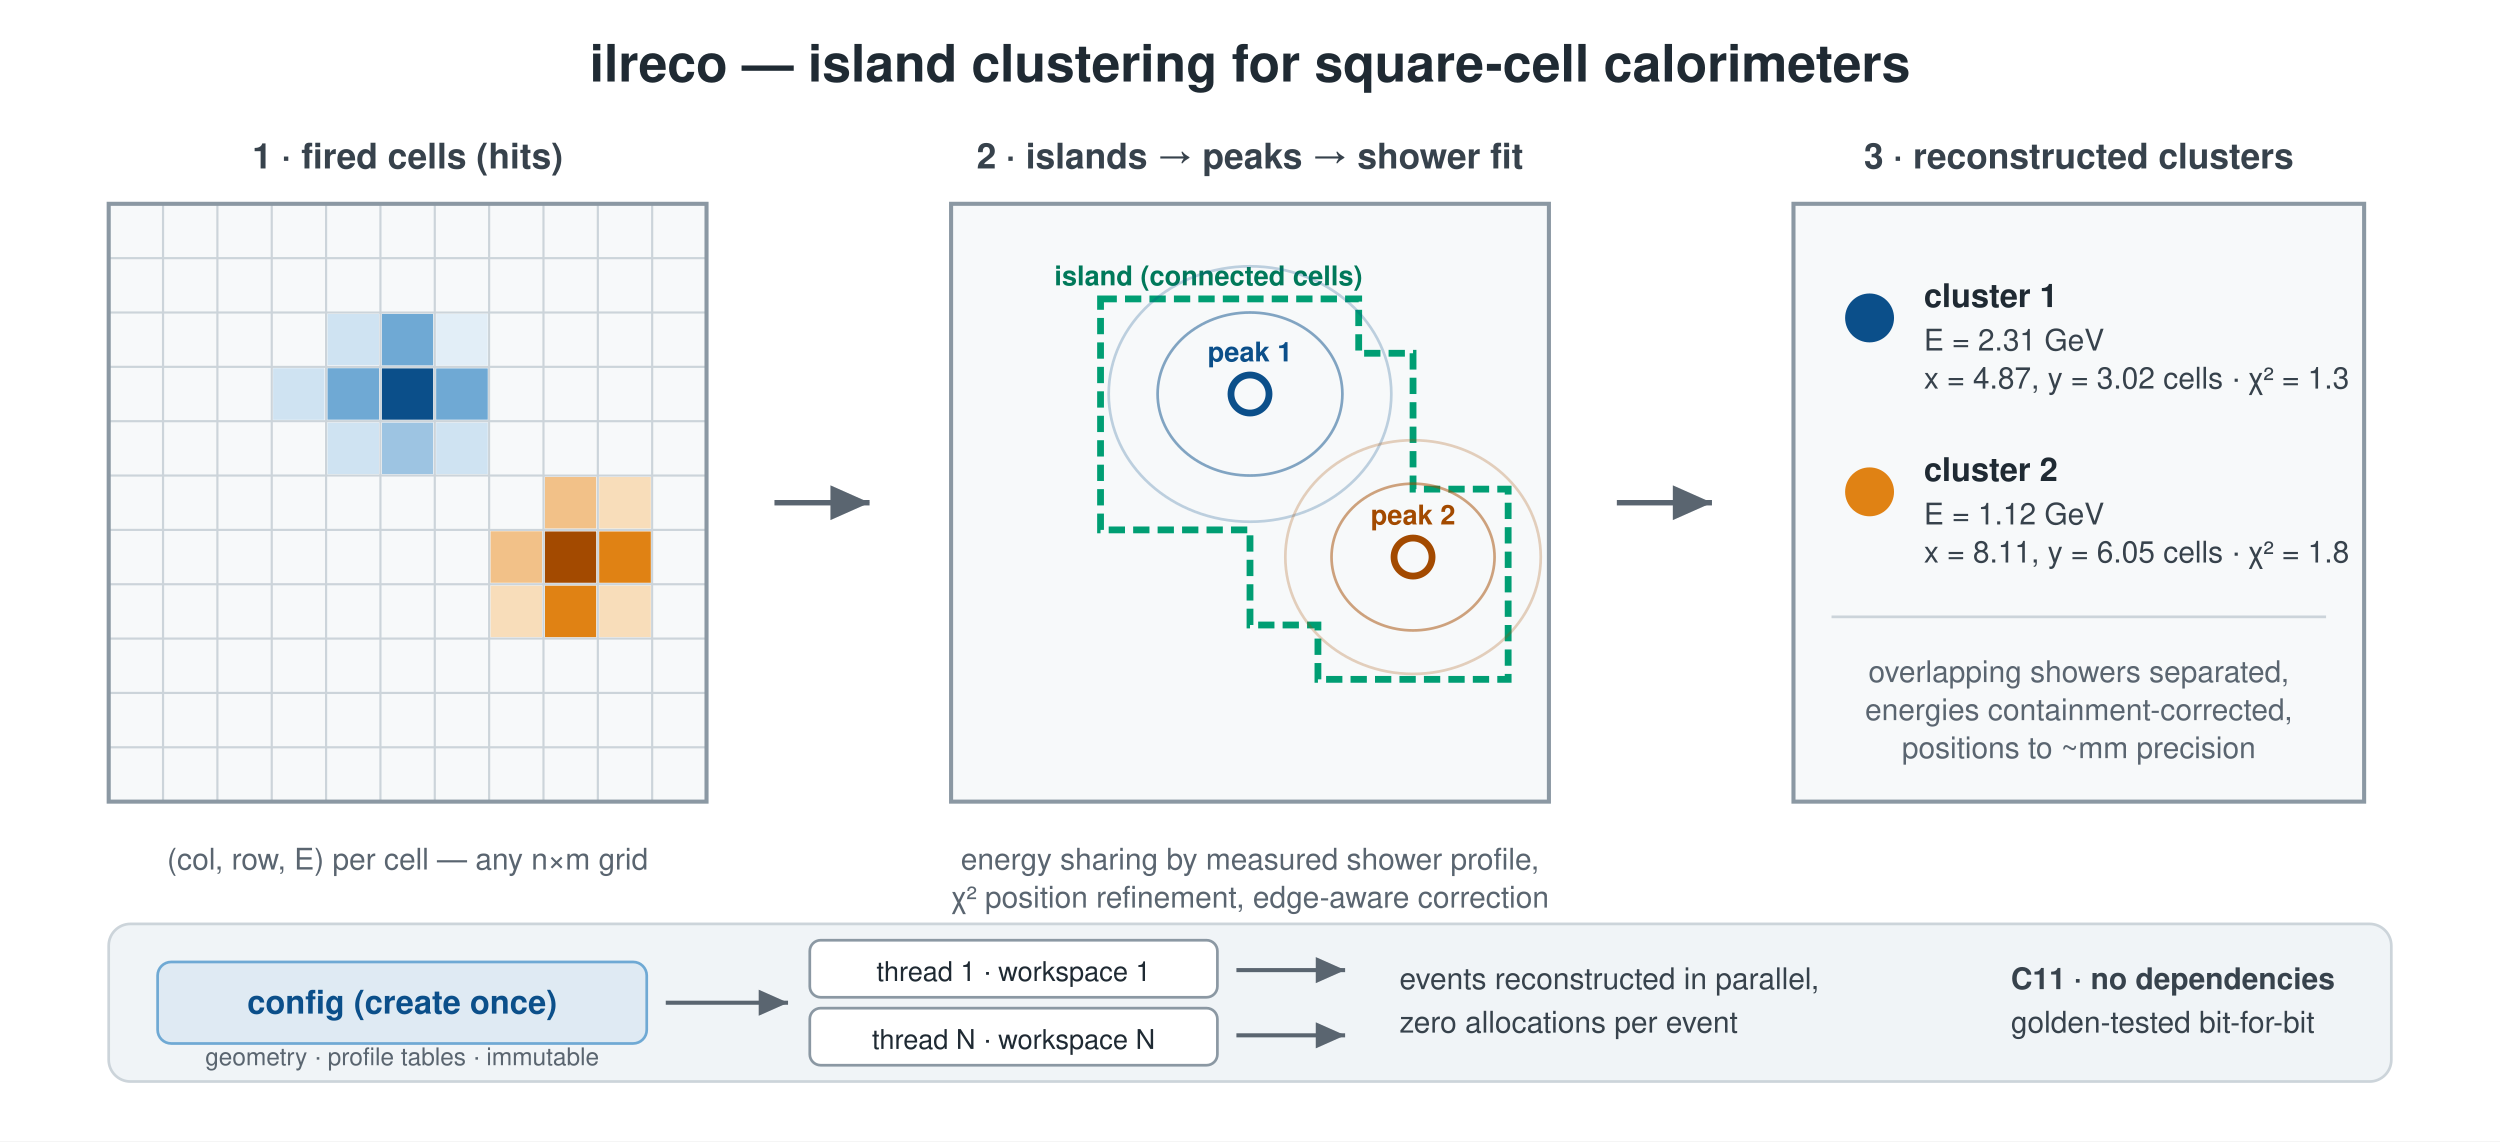
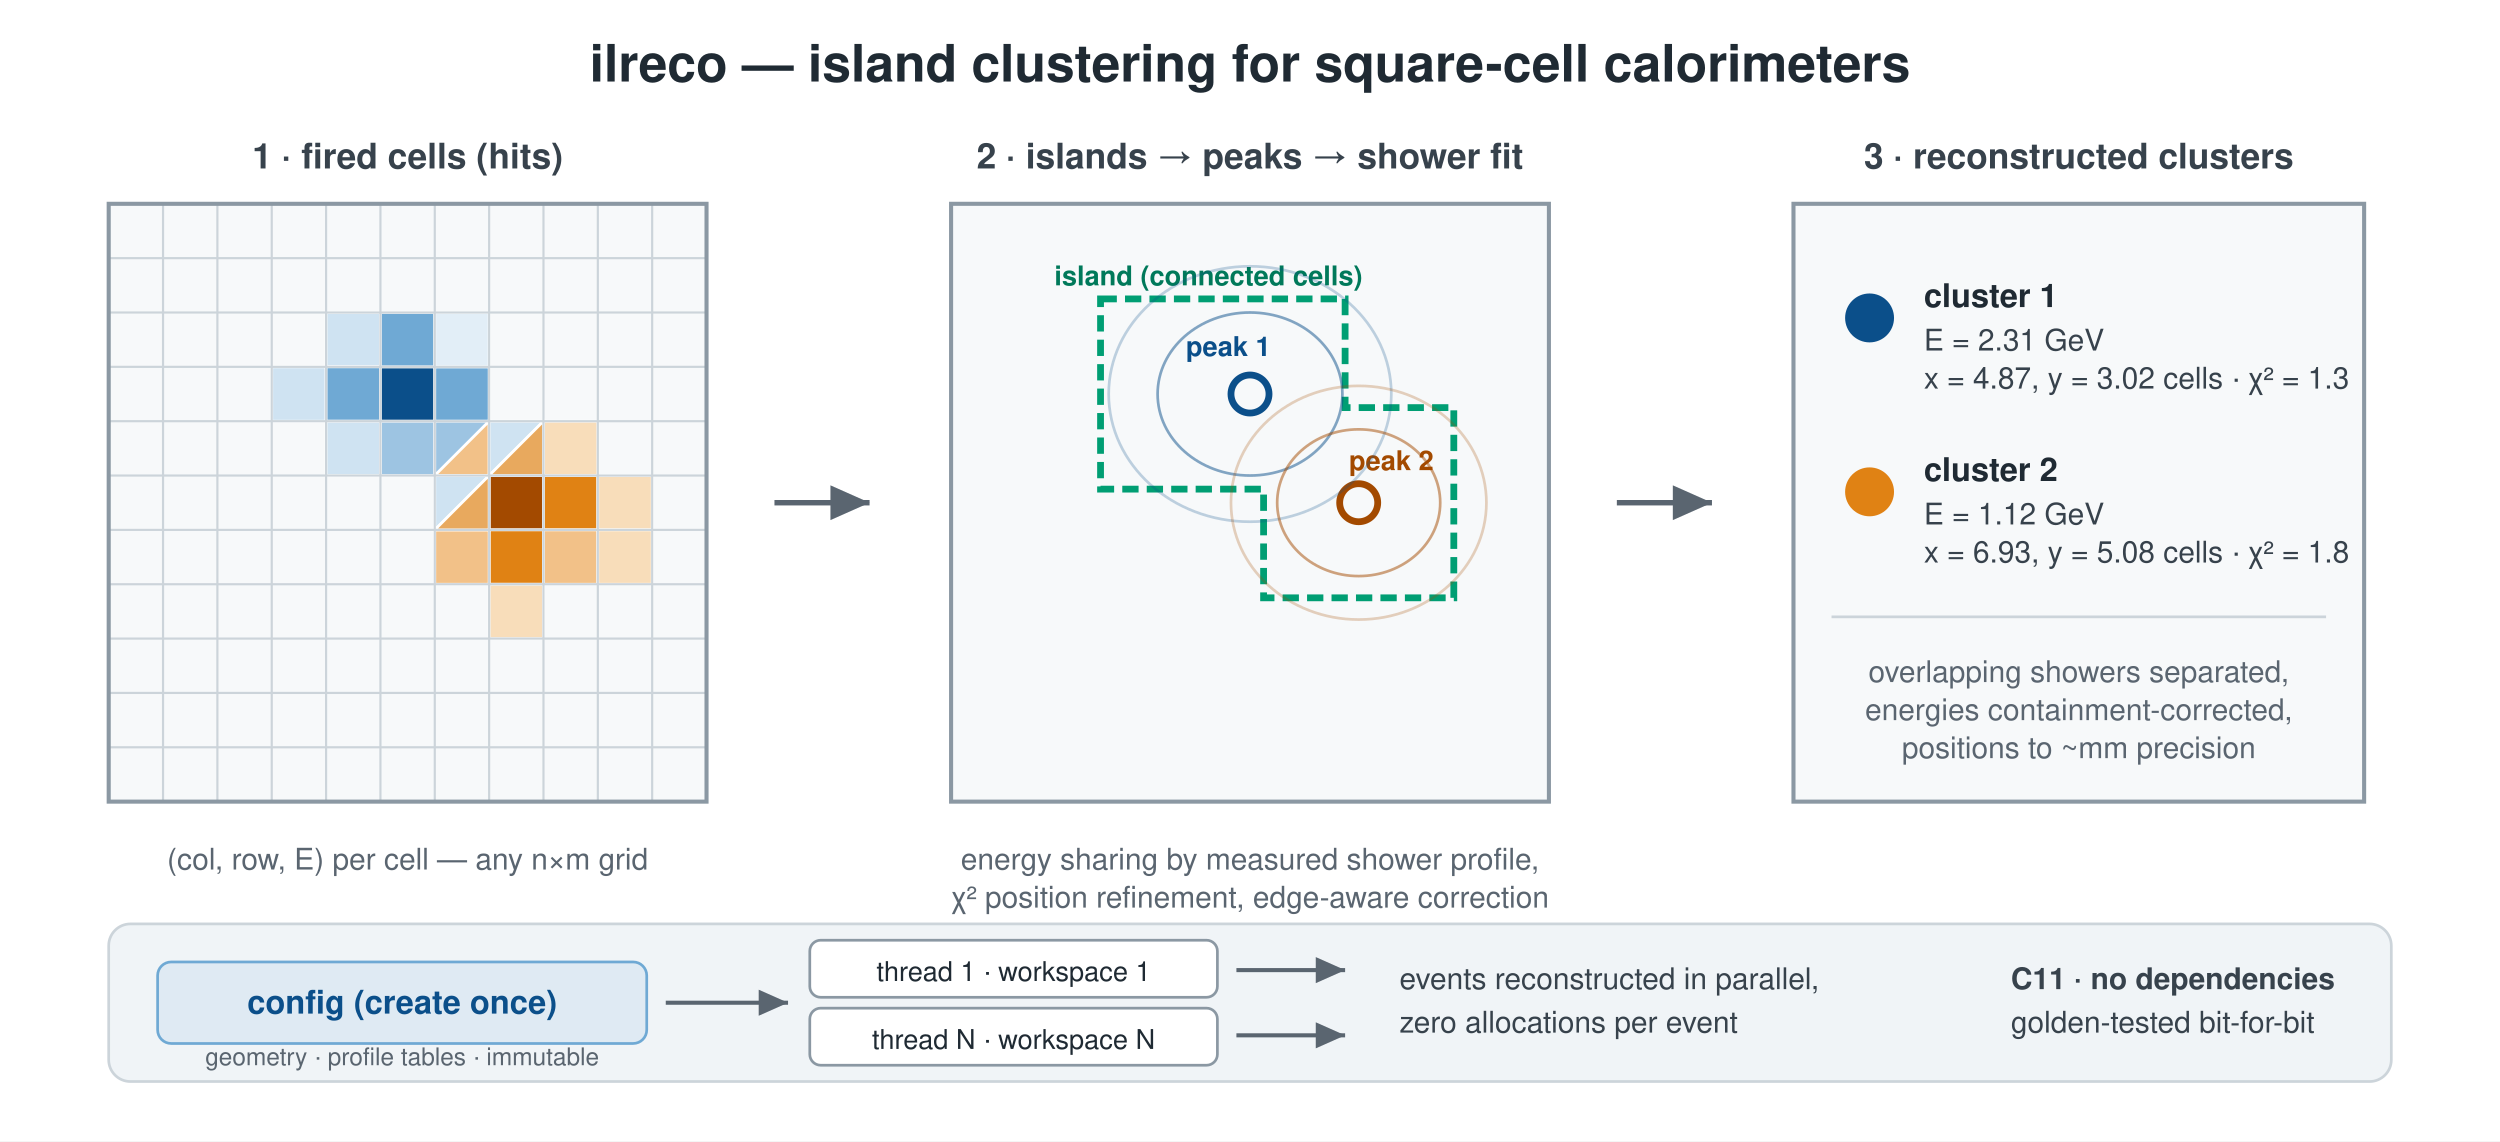
<svg xmlns="http://www.w3.org/2000/svg" width="920" height="420" viewBox="0 0 920 420" font-family="Helvetica, Arial, sans-serif">
  <defs>
    <marker id="arrow" viewBox="0 0 10 10" refX="9" refY="5" markerWidth="8" markerHeight="8" orient="auto-start-reverse">
      <path d="M 0 1 L 9 5 L 0 9 z" fill="#5a6570" />
    </marker>
    <radialGradient id="shower1" cx="50%" cy="50%">
      <stop offset="0%" stop-color="#0b4f8a" />
      <stop offset="45%" stop-color="#4393c9" />
      <stop offset="100%" stop-color="#d3e6f3" />
    </radialGradient>
    <radialGradient id="shower2" cx="50%" cy="50%">
      <stop offset="0%" stop-color="#a34a00" />
      <stop offset="45%" stop-color="#e08214" />
      <stop offset="100%" stop-color="#fbe3c5" />
    </radialGradient>
  </defs>
  <rect width="920" height="420" fill="#ffffff" />
  <text x="460" y="30" text-anchor="middle" font-size="19" font-weight="bold" fill="#1f2a33">ilreco — island clustering for square-cell calorimeters</text>
  <text x="150" y="62" text-anchor="middle" font-size="13" font-weight="bold" fill="#37424c">1 · fired cells (hits)</text>
  <g transform="translate(40,75)">
    <g stroke="#ccd4da" stroke-width="1" fill="#f7f9fa">
      <rect x="0" y="0" width="220" height="220" />
    </g>
    <g stroke="#ffffff" stroke-width="1">
      <rect x="60" y="60" width="20" height="20" fill="#cfe3f2" />
      <rect x="80" y="40" width="20" height="20" fill="#cfe3f2" />
      <rect x="80" y="60" width="20" height="20" fill="#6fa9d4" />
      <rect x="100" y="60" width="20" height="20" fill="#0b4f8a" />
      <rect x="120" y="60" width="20" height="20" fill="#6fa9d4" />
      <rect x="100" y="40" width="20" height="20" fill="#6fa9d4" />
      <rect x="100" y="80" width="20" height="20" fill="#9dc4e2" />
-       <rect x="120" y="80" width="20" height="20" fill="#cfe3f2" />
      <rect x="80" y="80" width="20" height="20" fill="#cfe3f2" />
      <rect x="120" y="40" width="20" height="20" fill="#e2eef7" />
-       <rect x="140" y="120" width="20" height="20" fill="#f2c188" />
-       <rect x="160" y="120" width="20" height="20" fill="#a34a00" />
-       <rect x="180" y="120" width="20" height="20" fill="#e08214" />
-       <rect x="160" y="100" width="20" height="20" fill="#f2c188" />
-       <rect x="160" y="140" width="20" height="20" fill="#e08214" />
-       <rect x="180" y="140" width="20" height="20" fill="#f8ddba" />
+       <rect x="140" y="100" width="20" height="20" fill="#a34a00" />
+       <rect x="160" y="100" width="20" height="20" fill="#e08214" />
+       <rect x="140" y="120" width="20" height="20" fill="#e08214" />
+       <rect x="160" y="120" width="20" height="20" fill="#f2c188" />
+       <rect x="120" y="120" width="20" height="20" fill="#f2c188" />
+       <rect x="160" y="80" width="20" height="20" fill="#f8ddba" />
+       <rect x="180" y="100" width="20" height="20" fill="#f8ddba" />
+       <rect x="180" y="120" width="20" height="20" fill="#f8ddba" />
      <rect x="140" y="140" width="20" height="20" fill="#f8ddba" />
-       <rect x="180" y="100" width="20" height="20" fill="#f8ddba" />
+     </g>
+     <g stroke="#ffffff" stroke-width="1">
+       <path d="M120 80 h20 l-20 20 z" fill="#9dc4e2" />
+       <path d="M140 80 l0 20 -20 0 z" fill="#f2c188" />
+       <path d="M120 100 h20 l-20 20 z" fill="#cfe3f2" />
+       <path d="M140 100 l0 20 -20 0 z" fill="#e8a95e" />
+       <path d="M140 80 h20 l-20 20 z" fill="#cfe3f2" />
+       <path d="M160 80 l0 20 -20 0 z" fill="#e8a95e" />
    </g>
    <g stroke="#ccd4da" stroke-width="0.8" fill="none">
      <path d="M0 20H220 M0 40H220 M0 60H220 M0 80H220 M0 100H220 M0 120H220 M0 140H220 M0 160H220 M0 180H220 M0 200H220" />
      <path d="M20 0V220 M40 0V220 M60 0V220 M80 0V220 M100 0V220 M120 0V220 M140 0V220 M160 0V220 M180 0V220 M200 0V220" />
    </g>
    <rect x="0" y="0" width="220" height="220" fill="none" stroke="#8b98a3" stroke-width="1.5" />
    <text x="110" y="245" text-anchor="middle" font-size="11" fill="#5a6570">(col, row, E) per cell — any n×m grid</text>
  </g>
  <path d="M 285 185 H 320" stroke="#5a6570" stroke-width="2" marker-end="url(#arrow)" />
  <text x="460" y="62" text-anchor="middle" font-size="13" font-weight="bold" fill="#37424c">2 · islands → peaks → shower fit</text>
  <g transform="translate(350,75)">
    <rect x="0" y="0" width="220" height="220" fill="#f7f9fa" stroke="#8b98a3" stroke-width="1.5" />
-     <path d="M55 35 h95 v20 h20 v50 h35 v70 h-70 v-20 h-25 v-35 h-55 v-65 h0 z" fill="none" stroke="#009E73" stroke-width="2.5" stroke-dasharray="6 3" />
+     <path d="M55 35 H145 V75 H185 V145 H115 V105 H55 Z" fill="none" stroke="#009E73" stroke-width="2.5" stroke-dasharray="6 3" />
    <text x="38" y="30" font-size="10" fill="#00795a" font-weight="bold">island (connected cells)</text>
    <circle cx="110" cy="70" r="7" fill="none" stroke="#0b4f8a" stroke-width="2.5" />
-     <circle cx="170" cy="130" r="7" fill="none" stroke="#a34a00" stroke-width="2.5" />
-     <text x="110" y="58" text-anchor="middle" font-size="10" fill="#0b4f8a" font-weight="bold">peak 1</text>
-     <text x="170" y="118" text-anchor="middle" font-size="10" fill="#a34a00" font-weight="bold">peak 2</text>
+     <circle cx="150" cy="110" r="7" fill="none" stroke="#a34a00" stroke-width="2.5" />
+     <text x="102" y="56" text-anchor="middle" font-size="10" fill="#0b4f8a" font-weight="bold">peak 1</text>
+     <text x="162" y="98" text-anchor="middle" font-size="10" fill="#a34a00" font-weight="bold">peak 2</text>
    <ellipse cx="110" cy="70" rx="34" ry="30" fill="none" stroke="#0b4f8a" stroke-width="1" opacity="0.5" />
    <ellipse cx="110" cy="70" rx="52" ry="47" fill="none" stroke="#0b4f8a" stroke-width="1" opacity="0.25" />
-     <ellipse cx="170" cy="130" rx="30" ry="27" fill="none" stroke="#a34a00" stroke-width="1" opacity="0.5" />
-     <ellipse cx="170" cy="130" rx="47" ry="43" fill="none" stroke="#a34a00" stroke-width="1" opacity="0.25" />
+     <ellipse cx="150" cy="110" rx="30" ry="27" fill="none" stroke="#a34a00" stroke-width="1" opacity="0.5" />
+     <ellipse cx="150" cy="110" rx="47" ry="43" fill="none" stroke="#a34a00" stroke-width="1" opacity="0.25" />
    <text x="110" y="245" text-anchor="middle" font-size="11" fill="#5a6570">energy sharing by measured shower profile,</text>
    <text x="110" y="259" text-anchor="middle" font-size="11" fill="#5a6570">χ² position refinement, edge-aware correction</text>
  </g>
  <path d="M 595 185 H 630 " stroke="#5a6570" stroke-width="2" marker-end="url(#arrow)" />
  <text x="765" y="62" text-anchor="middle" font-size="13" font-weight="bold" fill="#37424c">3 · reconstructed clusters</text>
  <g transform="translate(660,75)">
    <rect x="0" y="0" width="210" height="220" fill="#f7f9fa" stroke="#8b98a3" stroke-width="1.5" />
    <g font-size="12" fill="#1f2a33">
      <circle cx="28" cy="42" r="9" fill="#0b4f8a" />
      <text x="48" y="38" font-weight="bold">cluster 1</text>
      <text x="48" y="54" font-size="11" fill="#37424c">E = 2.31 GeV</text>
      <text x="48" y="68" font-size="11" fill="#37424c">x = 4.87, y = 3.02 cells · χ² = 1.3</text>
      <circle cx="28" cy="106" r="9" fill="#e08214" />
      <text x="48" y="102" font-weight="bold">cluster 2</text>
      <text x="48" y="118" font-size="11" fill="#37424c">E = 1.12 GeV</text>
-       <text x="48" y="132" font-size="11" fill="#37424c">x = 8.11, y = 6.05 cells · χ² = 1.8</text>
+       <text x="48" y="132" font-size="11" fill="#37424c">x = 6.93, y = 5.08 cells · χ² = 1.8</text>
    </g>
    <line x1="14" y1="152" x2="196" y2="152" stroke="#ccd4da" />
    <text x="105" y="176" text-anchor="middle" font-size="11" fill="#5a6570">overlapping showers separated,</text>
    <text x="105" y="190" text-anchor="middle" font-size="11" fill="#5a6570">energies containment-corrected,</text>
    <text x="105" y="204" text-anchor="middle" font-size="11" fill="#5a6570">positions to ~mm precision</text>
  </g>
  <g transform="translate(40,340)">
    <rect x="0" y="0" width="840" height="58" rx="8" fill="#f0f4f7" stroke="#ccd4da" />
    <g font-size="12" fill="#1f2a33">
      <rect x="18" y="14" width="180" height="30" rx="5" fill="#dfeaf3" stroke="#6fa9d4" />
      <text x="108" y="33" text-anchor="middle" font-weight="bold" fill="#0b4f8a">config (create once)</text>
      <text x="108" y="52" text-anchor="middle" font-size="9" fill="#5a6570">geometry · profile tables · immutable</text>
      <g stroke="#5a6570" stroke-width="1.5">
        <path d="M 205 29 H 250" marker-end="url(#arrow)" />
      </g>
      <g>
        <rect x="258" y="6" width="150" height="21" rx="4" fill="#ffffff" stroke="#8b98a3" />
        <rect x="258" y="31" width="150" height="21" rx="4" fill="#ffffff" stroke="#8b98a3" />
        <text x="333" y="21" text-anchor="middle" font-size="10">thread 1 · workspace 1</text>
        <text x="333" y="46" text-anchor="middle" font-size="10">thread N · workspace N</text>
      </g>
      <g stroke="#5a6570" stroke-width="1.5">
        <path d="M 415 17 H 455" marker-end="url(#arrow)" />
        <path d="M 415 41 H 455" marker-end="url(#arrow)" />
      </g>
      <text x="475" y="24" font-size="11" fill="#37424c">events reconstructed in parallel,</text>
      <text x="475" y="40" font-size="11" fill="#37424c">zero allocations per event</text>
      <text x="700" y="24" font-size="11" fill="#37424c" font-weight="bold">C11 · no dependencies</text>
      <text x="700" y="40" font-size="11" fill="#37424c">golden-tested bit-for-bit</text>
    </g>
  </g>
</svg>
